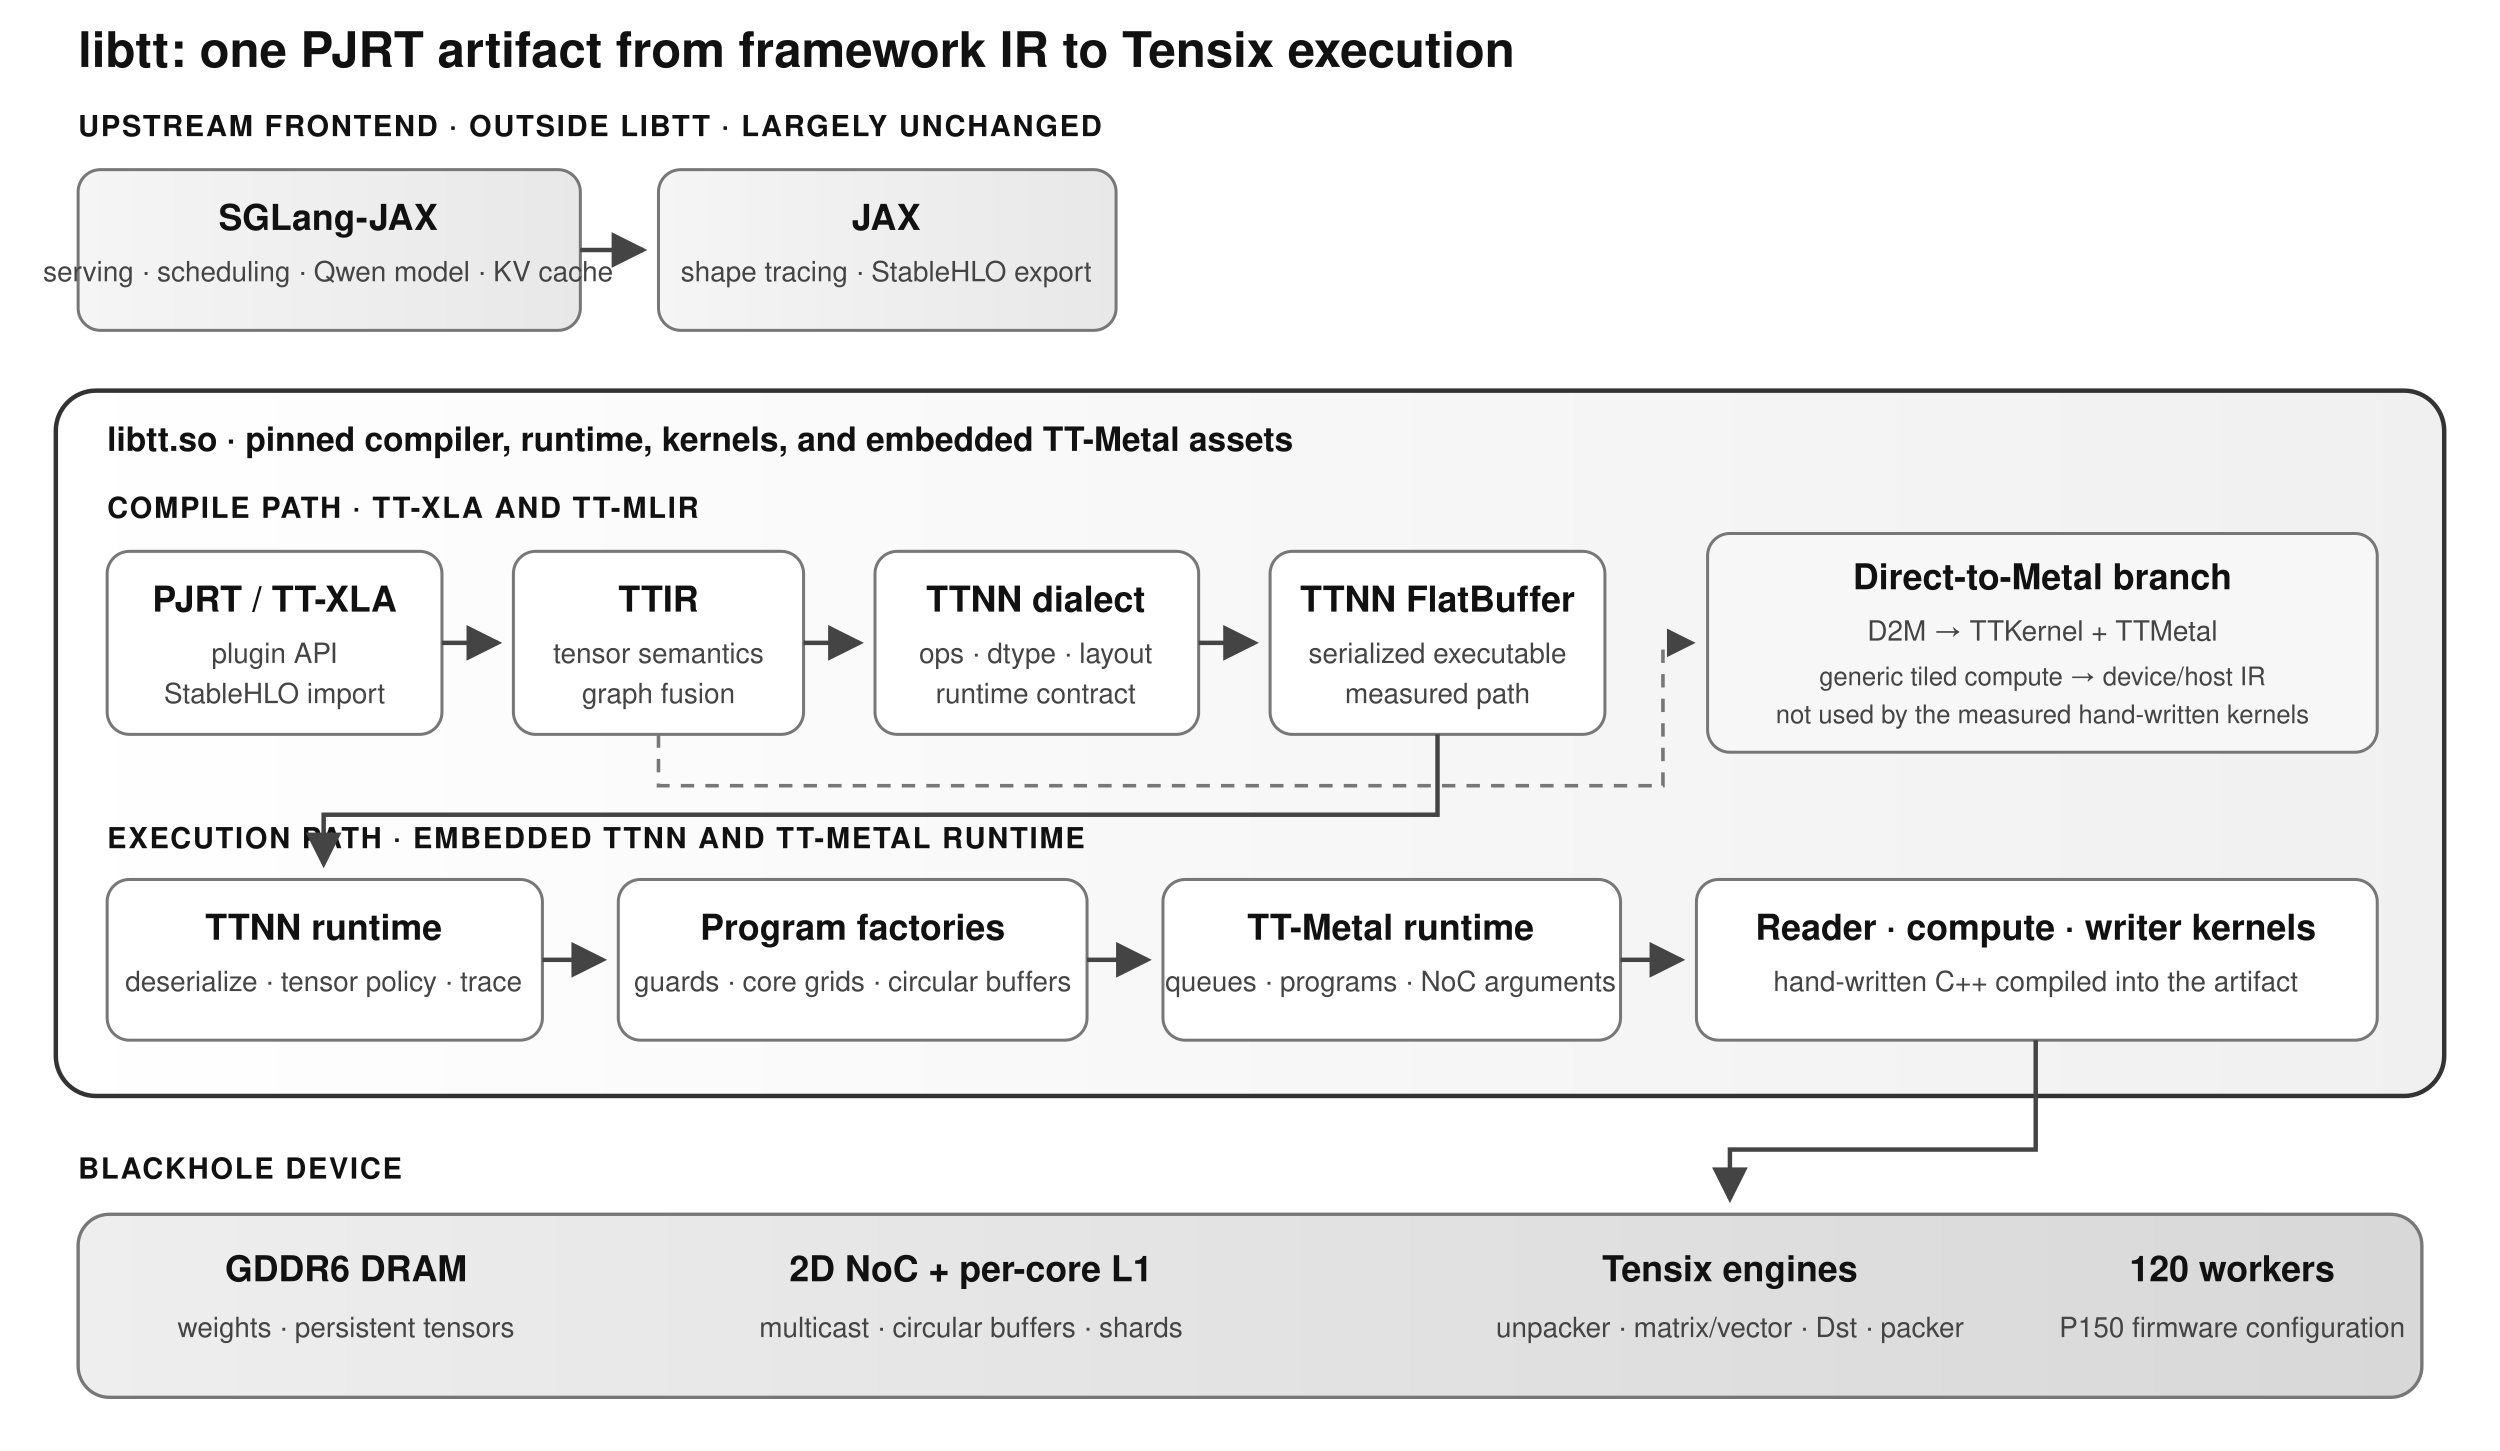
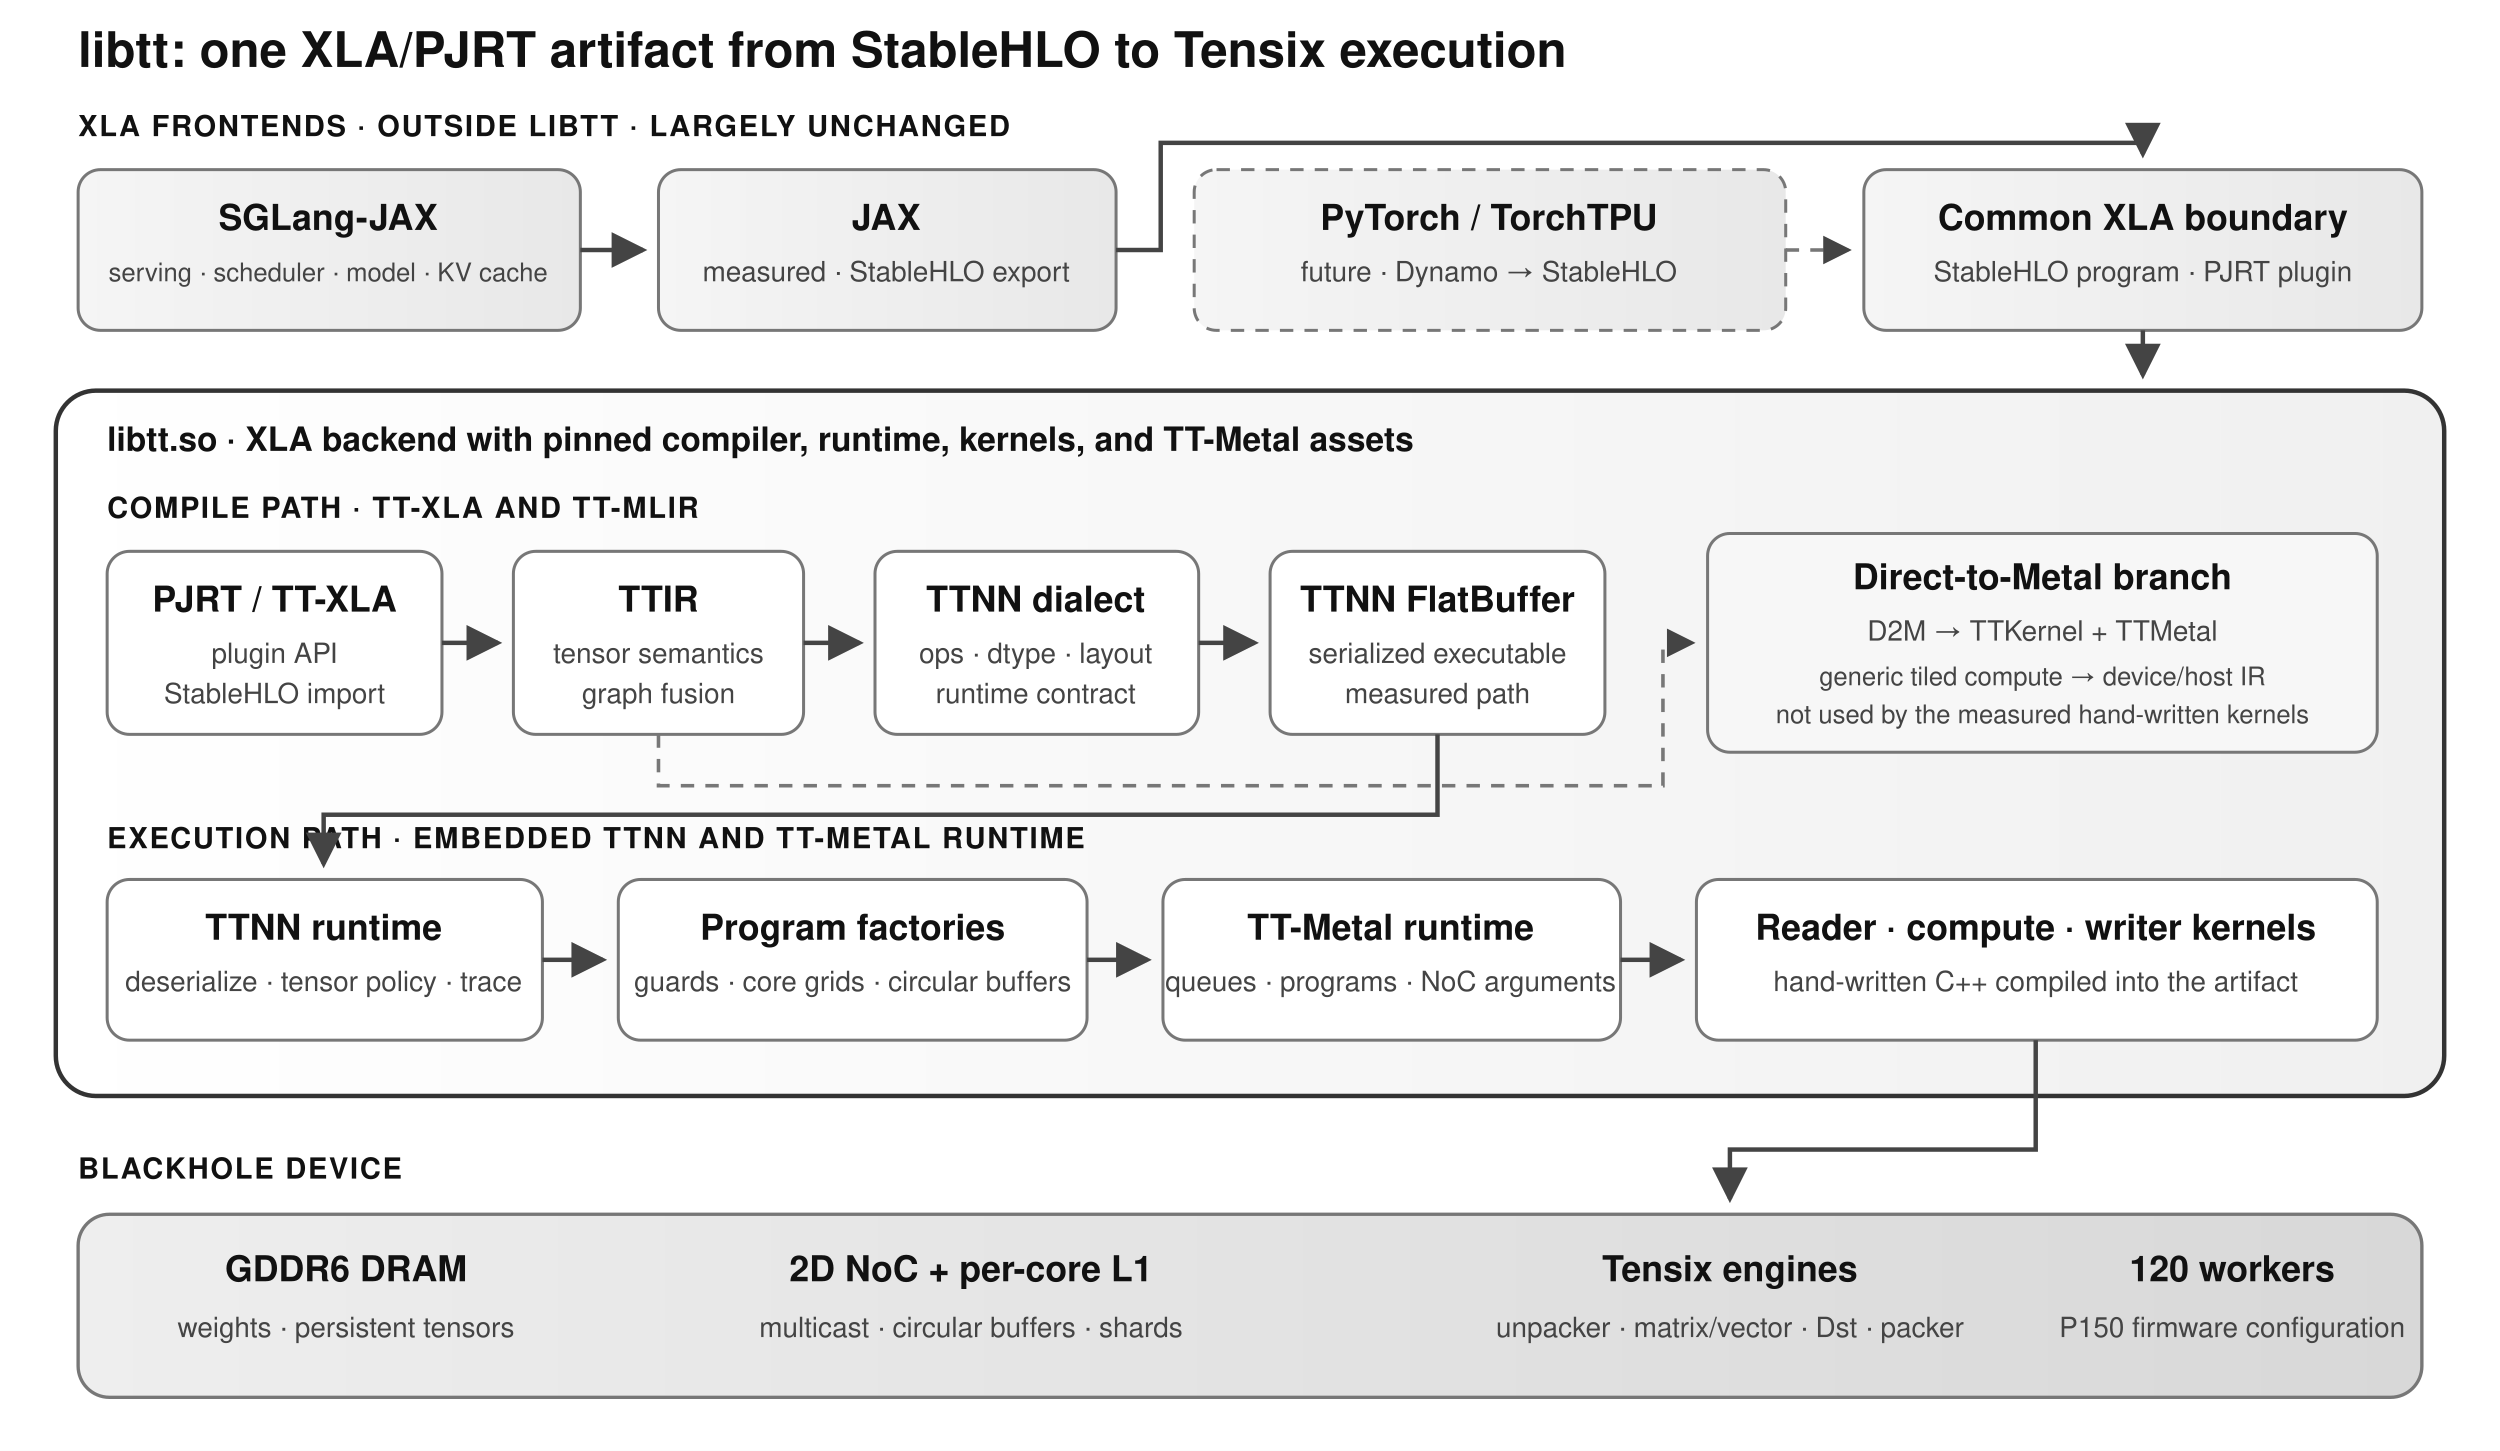
<svg xmlns="http://www.w3.org/2000/svg" width="1120" height="650" viewBox="0 0 1120 650">
  <defs>
    <linearGradient id="host" x1="0" x2="1">
      <stop offset="0" stop-color="#f5f5f5" />
      <stop offset="1" stop-color="#e8e8e8" />
    </linearGradient>
    <linearGradient id="plugin" x1="0" x2="1">
      <stop offset="0" stop-color="#ffffff" />
      <stop offset="1" stop-color="#f0f0f0" />
    </linearGradient>
    <linearGradient id="device" x1="0" x2="1">
      <stop offset="0" stop-color="#eeeeee" />
      <stop offset="1" stop-color="#d8d8d8" />
    </linearGradient>
    <marker id="arrow" markerWidth="8" markerHeight="8" refX="7" refY="4" orient="auto">
      <path d="M0,0 L8,4 L0,8 Z" fill="#444444" />
    </marker>
  </defs>
  <style>
    text{font-family:Helvetica,Arial,sans-serif;fill:#111111}
    .title{font-size:22px;font-weight:700}.name{font-size:16px;font-weight:700}
    .body{font-size:12.5px;fill:#444444}.small{font-size:11.5px;fill:#444444}
    .box{stroke:#777777;stroke-width:1.35;rx:10}.arrow{stroke:#444444;stroke-width:2;marker-end:url(#arrow)}
    .branch{stroke:#777777;stroke-width:1.6;stroke-dasharray:6 5;marker-end:url(#arrow)}
    .band{font-size:13px;font-weight:700;letter-spacing:.8px;fill:#111111}
    .boundary{font-size:15px;font-weight:700;fill:#111111}
  </style>
  <rect width="1120" height="650" fill="#fff" />
-   <text x="35" y="30" class="title">libtt: one PJRT artifact from framework IR to Tensix execution</text>
-   <text x="35" y="61" class="band">UPSTREAM FRONTEND · OUTSIDE LIBTT · LARGELY UNCHANGED</text>
+   <text x="35" y="30" class="title">libtt: one XLA/PJRT artifact from StableHLO to Tensix execution</text>
+   <text x="35" y="61" class="band">XLA FRONTENDS · OUTSIDE LIBTT · LARGELY UNCHANGED</text>
  <rect x="35" y="76" width="225" height="72" class="box" fill="url(#host)" />
  <text x="147" y="103" text-anchor="middle" class="name">SGLang-JAX</text>
-   <text x="147" y="126" text-anchor="middle" class="body">serving · scheduling · Qwen model · KV cache</text>
+   <text x="147" y="126" text-anchor="middle" class="small">serving · scheduler · model · KV cache</text>
  <rect x="295" y="76" width="205" height="72" class="box" fill="url(#host)" />
  <text x="397" y="103" text-anchor="middle" class="name">JAX</text>
-   <text x="397" y="126" text-anchor="middle" class="body">shape tracing · StableHLO export</text>
+   <text x="397" y="126" text-anchor="middle" class="body">measured · StableHLO export</text>
  <line x1="260" y1="112" x2="288" y2="112" class="arrow" />
+   <rect x="535" y="76" width="265" height="72" class="box" fill="url(#host)" stroke-dasharray="6 5" />
+   <text x="667" y="103" text-anchor="middle" class="name">PyTorch / TorchTPU</text>
+   <text x="667" y="126" text-anchor="middle" class="body">future · Dynamo → StableHLO</text>
+   <rect x="835" y="76" width="250" height="72" class="box" fill="url(#host)" />
+   <text x="960" y="103" text-anchor="middle" class="name">Common XLA boundary</text>
+   <text x="960" y="126" text-anchor="middle" class="body">StableHLO program · PJRT plugin</text>
+   <path d="M500 112 L520 112 L520 64 L960 64 L960 69" fill="none" class="arrow" />
+   <line x1="800" y1="112" x2="828" y2="112" class="branch" />
+   <line x1="960" y1="148" x2="960" y2="168" class="arrow" />
  <rect x="25" y="175" width="1070" height="316" rx="18" fill="url(#plugin)" stroke="#333333" stroke-width="2" />
-   <text x="48" y="202" class="boundary">libtt.so · pinned compiler, runtime, kernels, and embedded TT-Metal assets</text>
+   <text x="48" y="202" class="boundary">libtt.so · XLA backend with pinned compiler, runtime, kernels, and TT-Metal assets</text>
  <text x="48" y="232" class="band">COMPILE PATH · TT-XLA AND TT-MLIR</text>
  <rect x="48" y="247" width="150" height="82" class="box" fill="#ffffff" />
  <text x="123" y="274" text-anchor="middle" class="name">PJRT / TT-XLA</text>
  <text x="123" y="297" text-anchor="middle" class="body">plugin API</text>
  <text x="123" y="315" text-anchor="middle" class="body">StableHLO import</text>
  <rect x="230" y="247" width="130" height="82" class="box" fill="#ffffff" />
  <text x="295" y="274" text-anchor="middle" class="name">TTIR</text>
  <text x="295" y="297" text-anchor="middle" class="body">tensor semantics</text>
  <text x="295" y="315" text-anchor="middle" class="body">graph fusion</text>
  <rect x="392" y="247" width="145" height="82" class="box" fill="#ffffff" />
  <text x="464" y="274" text-anchor="middle" class="name">TTNN dialect</text>
  <text x="464" y="297" text-anchor="middle" class="body">ops · dtype · layout</text>
  <text x="464" y="315" text-anchor="middle" class="body">runtime contract</text>
  <rect x="569" y="247" width="150" height="82" class="box" fill="#ffffff" />
  <text x="644" y="274" text-anchor="middle" class="name">TTNN FlatBuffer</text>
  <text x="644" y="297" text-anchor="middle" class="body">serialized executable</text>
  <text x="644" y="315" text-anchor="middle" class="body">measured path</text>
  <line x1="198" y1="288" x2="223" y2="288" class="arrow" />
  <line x1="360" y1="288" x2="385" y2="288" class="arrow" />
  <line x1="537" y1="288" x2="562" y2="288" class="arrow" />
  <rect x="765" y="239" width="300" height="98" class="box" fill="#f7f7f7" />
  <text x="915" y="264" text-anchor="middle" class="name">Direct-to-Metal branch</text>
  <text x="915" y="287" text-anchor="middle" class="body">D2M → TTKernel + TTMetal</text>
  <text x="915" y="307" text-anchor="middle" class="small">generic tiled compute → device/host IR</text>
  <text x="915" y="324" text-anchor="middle" class="small">not used by the measured hand-written kernels</text>
  <path d="M295 329 L295 352 L745 352 L745 288 L758 288" fill="none" class="branch" />
  <text x="48" y="380" class="band">EXECUTION PATH · EMBEDDED TTNN AND TT-METAL RUNTIME</text>
  <rect x="48" y="394" width="195" height="72" class="box" fill="#ffffff" />
  <text x="145" y="421" text-anchor="middle" class="name">TTNN runtime</text>
  <text x="145" y="444" text-anchor="middle" class="body">deserialize · tensor policy · trace</text>
  <rect x="277" y="394" width="210" height="72" class="box" fill="#ffffff" />
  <text x="382" y="421" text-anchor="middle" class="name">Program factories</text>
  <text x="382" y="444" text-anchor="middle" class="body">guards · core grids · circular buffers</text>
  <rect x="521" y="394" width="205" height="72" class="box" fill="#ffffff" />
  <text x="623" y="421" text-anchor="middle" class="name">TT-Metal runtime</text>
  <text x="623" y="444" text-anchor="middle" class="body">queues · programs · NoC arguments</text>
  <rect x="760" y="394" width="305" height="72" class="box" fill="#ffffff" />
  <text x="912" y="421" text-anchor="middle" class="name">Reader · compute · writer kernels</text>
  <text x="912" y="444" text-anchor="middle" class="body">hand-written C++ compiled into the artifact</text>
  <path d="M644 329 L644 365 L145 365 L145 387" fill="none" class="arrow" />
  <line x1="243" y1="430" x2="270" y2="430" class="arrow" />
  <line x1="487" y1="430" x2="514" y2="430" class="arrow" />
  <line x1="726" y1="430" x2="753" y2="430" class="arrow" />
  <text x="35" y="528" class="band">BLACKHOLE DEVICE</text>
  <rect x="35" y="544" width="1050" height="82" rx="14" fill="url(#device)" stroke="#777777" stroke-width="1.5" />
  <text x="155" y="574" text-anchor="middle" class="name">GDDR6 DRAM</text>
  <text x="155" y="599" text-anchor="middle" class="body">weights · persistent tensors</text>
  <text x="435" y="574" text-anchor="middle" class="name">2D NoC + per-core L1</text>
  <text x="435" y="599" text-anchor="middle" class="body">multicast · circular buffers · shards</text>
  <text x="775" y="574" text-anchor="middle" class="name">Tensix engines</text>
  <text x="775" y="599" text-anchor="middle" class="body">unpacker · matrix/vector · Dst · packer</text>
  <text x="1000" y="574" text-anchor="middle" class="name">120 workers</text>
  <text x="1000" y="599" text-anchor="middle" class="body">P150 firmware configuration</text>
  <path d="M912 466 L912 515 L775 515 L775 537" fill="none" class="arrow" />
</svg>
